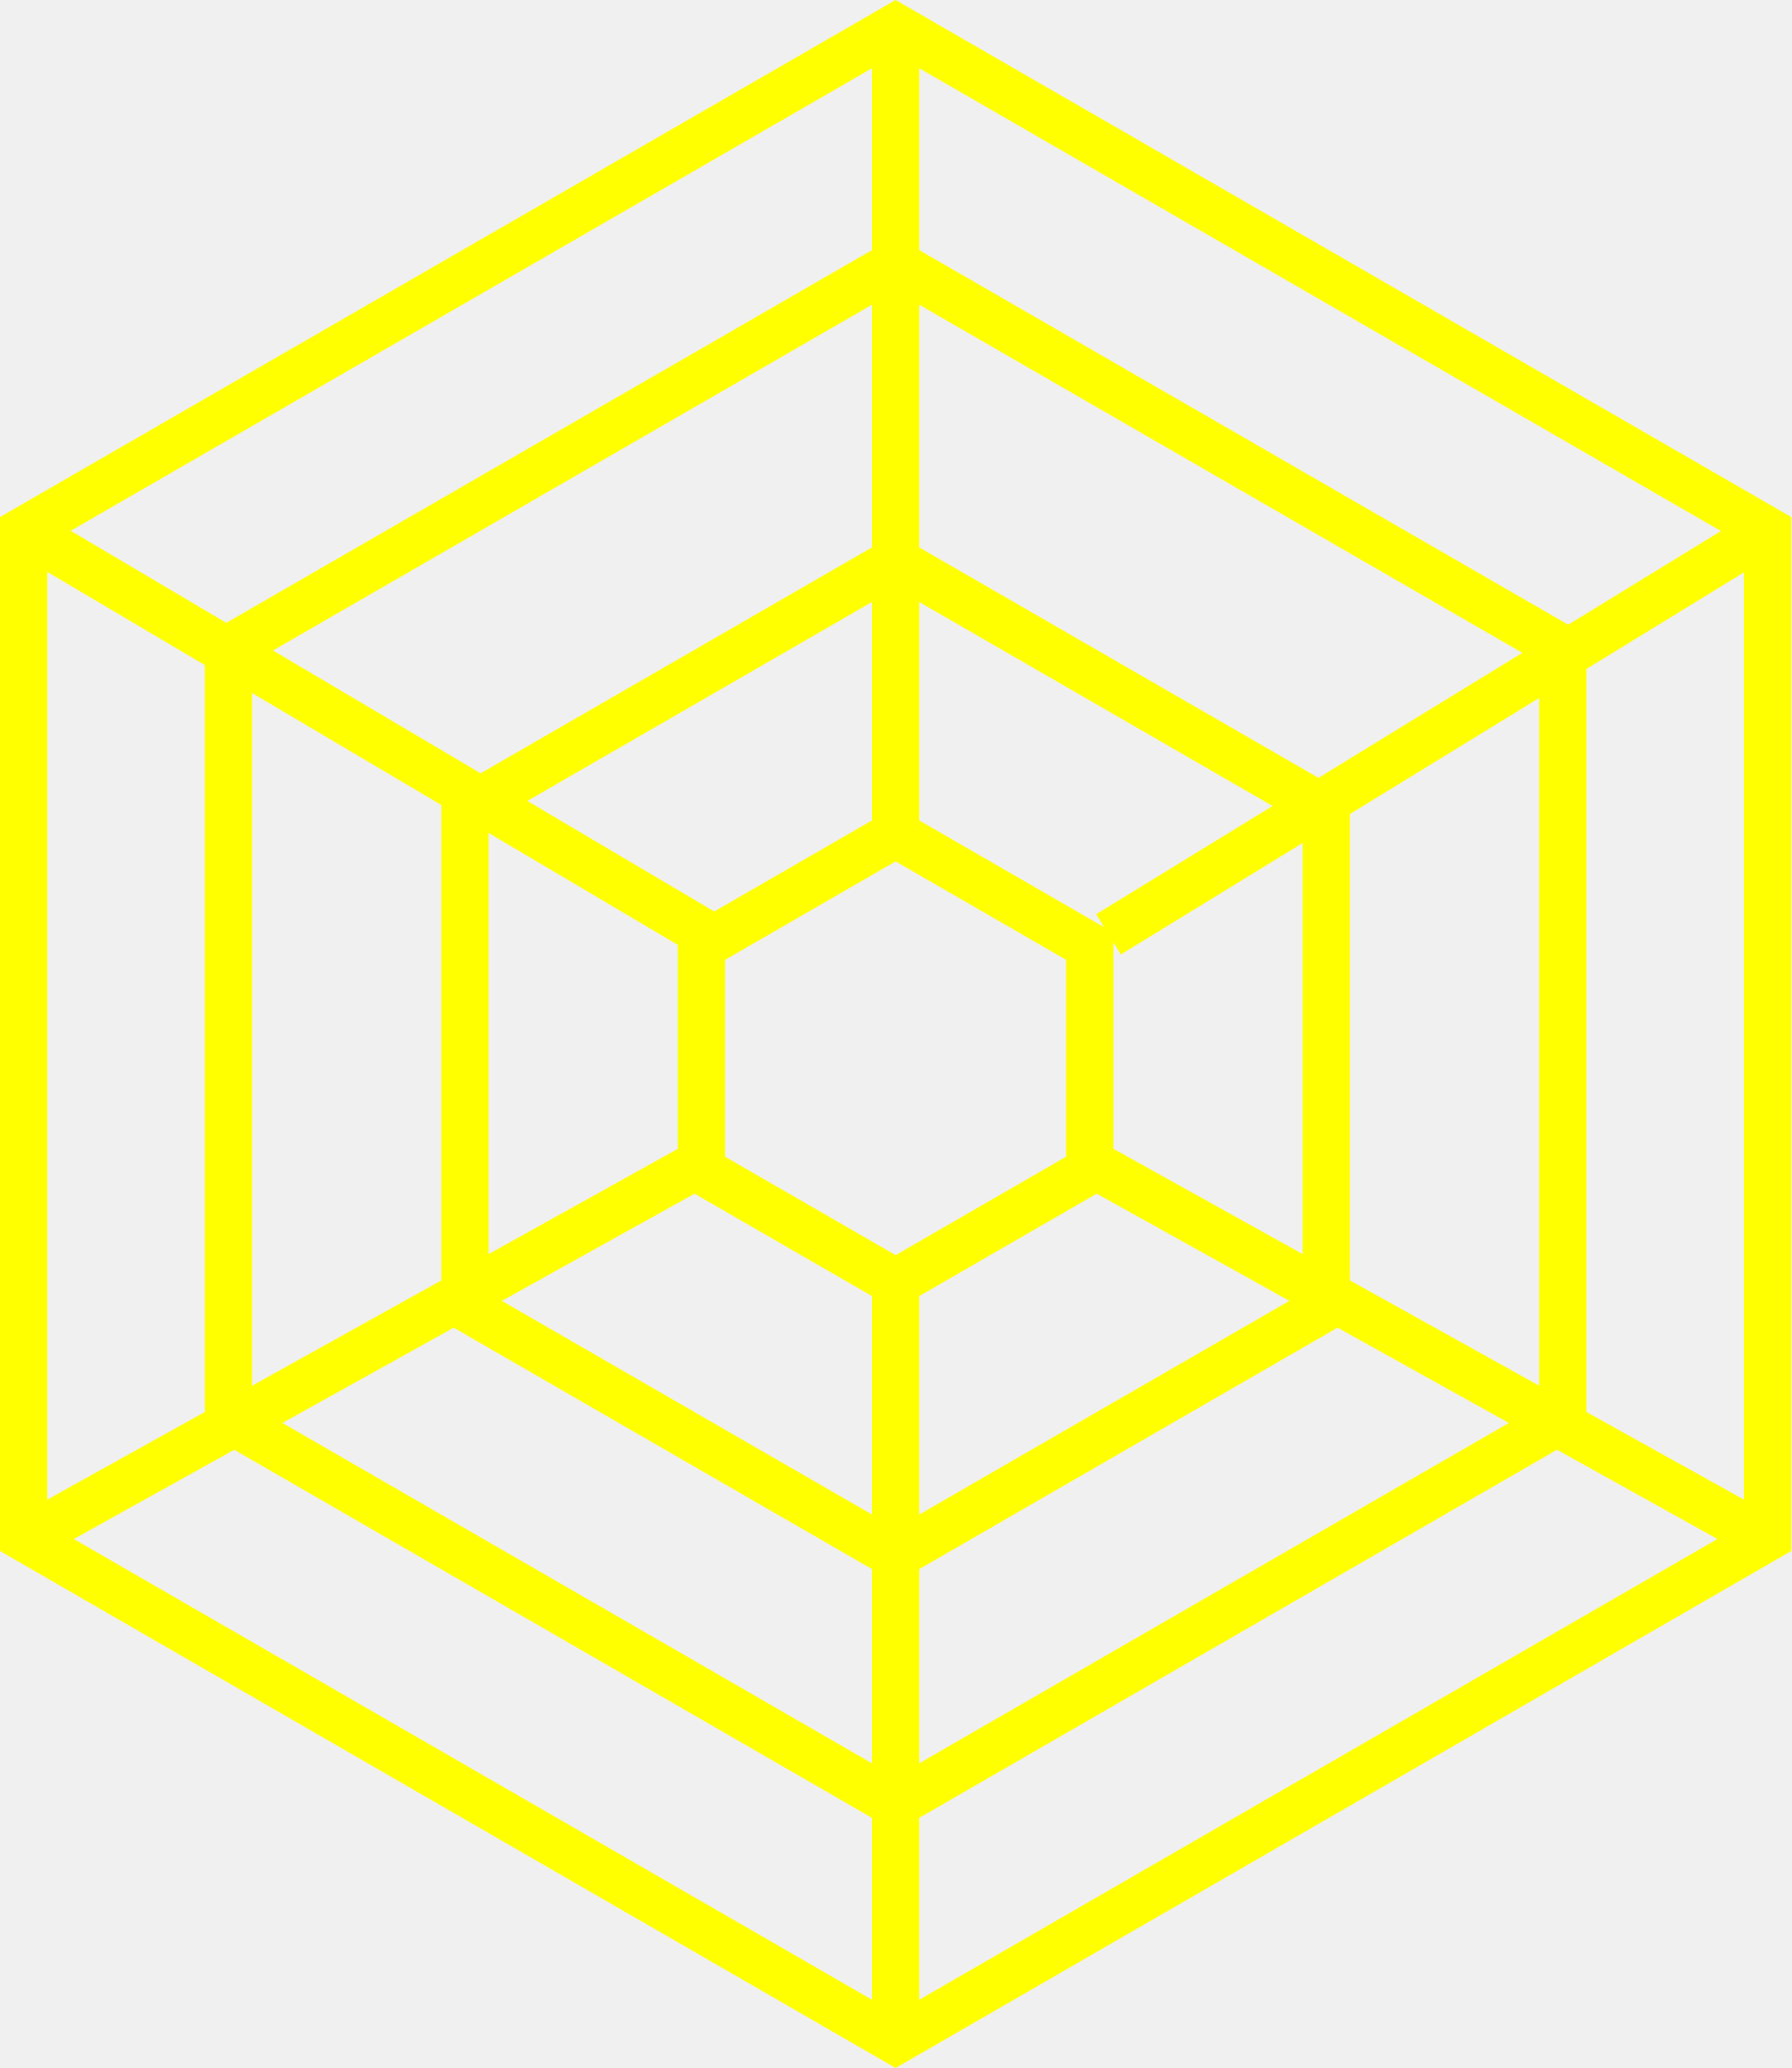
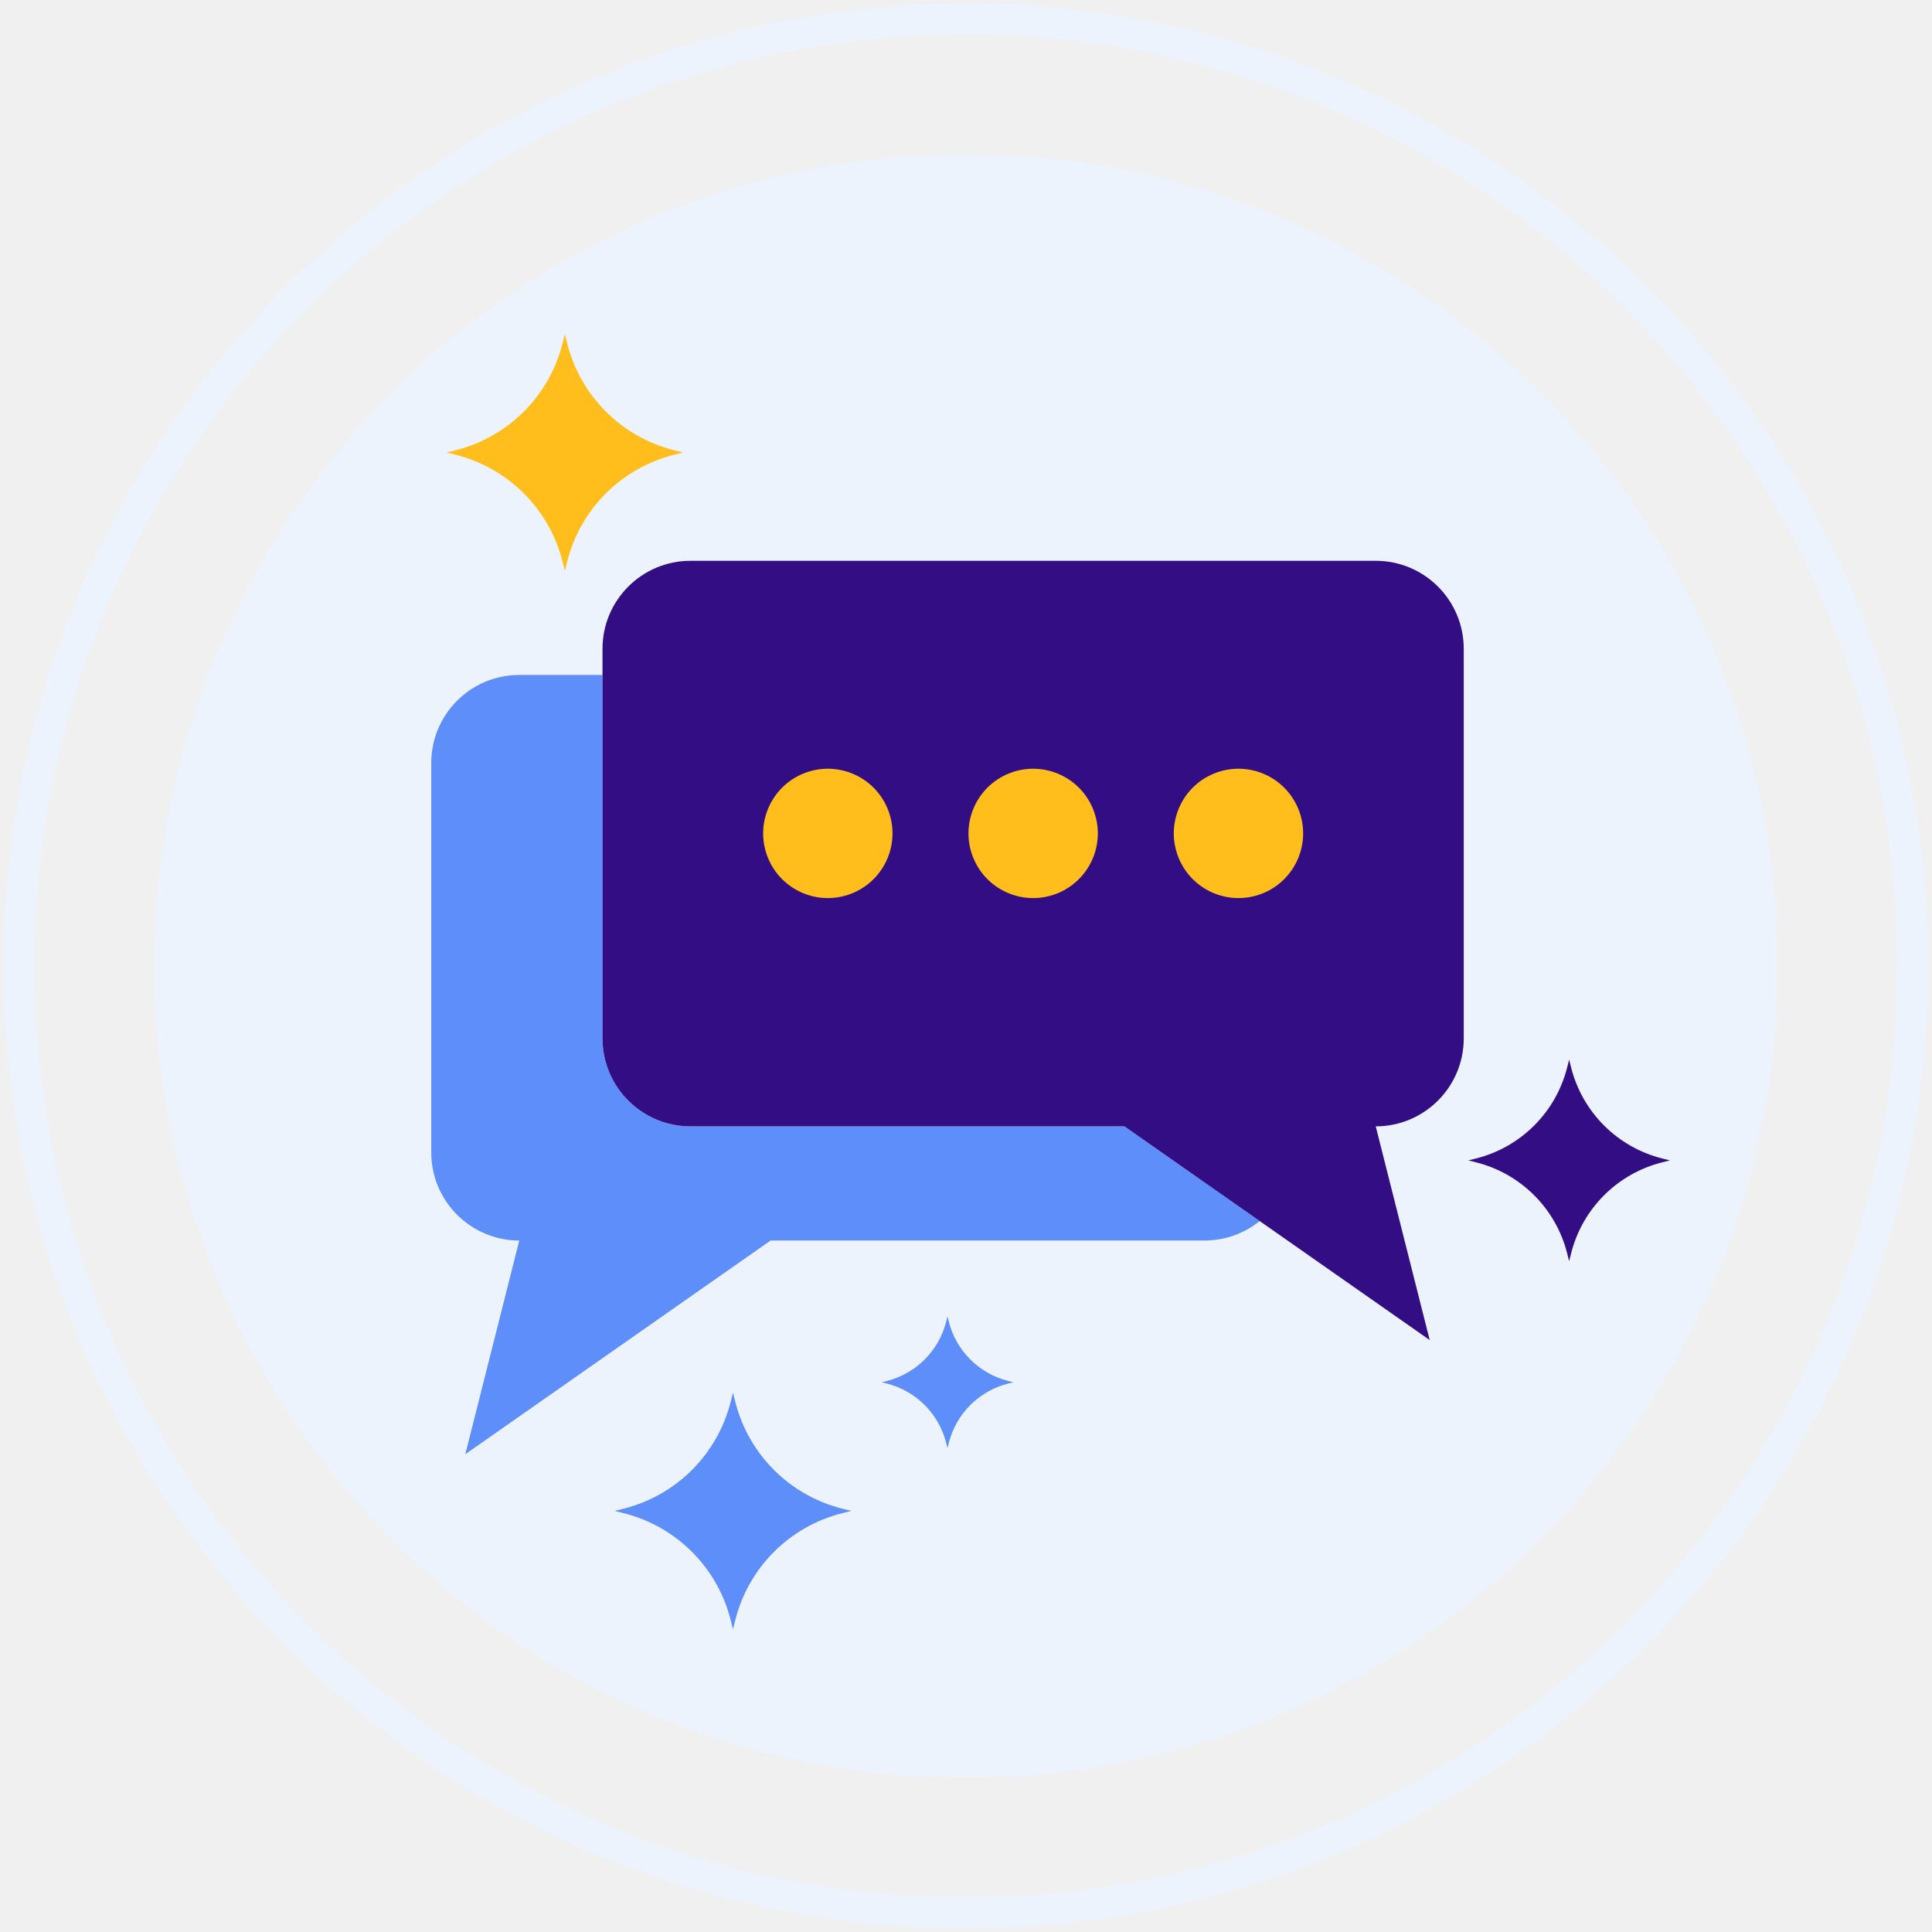
- <svg xmlns="http://www.w3.org/2000/svg" viewBox="538.024 0 422.136 487.435" width="422.136px" height="487.435px">
-   <g transform="matrix(3.784483, 0, 0, 3.784483, 538.0237, 1.1920928955078125e-7)">
-     <svg viewBox="0 0 111.544 128.798" height="128.798" width="111.544">
+ <svg xmlns="http://www.w3.org/2000/svg" version="1.1" id="Layer_1" x="0px" y="0px" viewBox="0 0 512 512" style="enable-background:new 0 0 512 512;" xml:space="preserve">
+   <style type="text/css">
+ 	.st0{fill:#35216D;}
+ 	.st1{fill:#EDF3FC;}
+ 	.st2{fill:#330D84;}
+ 	.st3{fill:#FFBE1B;}
+ 	.st4{fill:#0061F3;}
+ 	.st5{fill:#8C7BFD;}
+ 	.st6{fill:#FFFFFF;}
+ 	.st7{fill:#5932AE;}
+ 	.st8{fill:#1C46C4;}
+ 	.st9{fill:#6857E5;}
+ 	.st10{fill:#5D8EF9;}
+ 	.st11{fill:#8AC9F9;}
+ 	.st12{fill:#FFE37B;}
+ 	.st13{fill:#FFD000;}
+ 	.st14{fill:#2EF39E;}
+ 	.st15{fill:#330D84;stroke:#330D84;stroke-width:0.631;stroke-linecap:round;stroke-linejoin:round;stroke-miterlimit:10;}
+ 	.st16{fill:#FFFFFF;stroke:#FFFFFF;stroke-width:0.737;stroke-linecap:round;stroke-linejoin:round;stroke-miterlimit:10;}
+ 	.st17{fill:none;}
+ 	.st18{fill:#FDB813;}
+ </style>
+   <g>
+     <g>
      <g>
-         <svg version="1.0" x="0" y="0" viewBox="12.13 6.272 75.74 87.456" enable-background="new 0 0 100 100" height="128.798" width="111.544" class="icon-icon-0" data-fill-palette-color="accent" id="icon-0">
-           <g fill="#ffff00" data-fill-palette-color="accent">
-             <g>
-               <path d="M50 6.272L12.13 28.137V71.865L50 93.728 87.87 71.865V28.137zM78.438 32.691L51 16.85V9.159L84.898 28.73zM50 59.352L42.79 55.19V46.864L50 42.701 57.209 46.863V55.189zM49 40.968L42.33 44.819 34.428 40.144 49 31.731zM40.79 46.232V54.857L32.79 59.308V41.498zM41.498 56.753L49 61.083V70.321L33.35 61.286zM51 61.083L58.502 56.752 66.65 61.286 51 70.321zM59.209 54.855V46.125L59.523 46.638 67.21 41.924V59.307zM58.479 44.934L58.814 45.481 51 40.969V31.732L65.94 40.357zM49 29.422L32.453 38.975 23.674 33.781 49 19.159zM30.79 40.315V60.422L22.79 64.873V35.582zM31.313 62.42L49 72.63V80.842L24.071 66.449zM51 72.63L68.687 62.419 75.93 66.449 51 80.842zM69.21 60.421V40.698L77.21 35.791V64.872zM67.879 39.168L51 29.423V19.159L76.5 33.881zM49 16.849L21.699 32.612 15.12 28.719 49 9.159zM20.79 34.398V65.986L14.13 69.691V30.458zM22.034 67.583L49 83.15V90.841L15.251 71.357zM51 83.15L77.966 67.582 84.749 71.357 51 90.842zM79.21 65.985V34.564L85.87 30.479V69.691z" fill="#ffff00" data-fill-palette-color="accent" />
-             </g>
-           </g>
-         </svg>
-         <g />
+         <path class="st1" d="M255.999,40.928c-118.778,0-215.071,96.294-215.071,215.074c0,118.776,96.292,215.068,215.071,215.068     S471.07,374.778,471.07,256.002C471.07,137.222,374.777,40.928,255.999,40.928z" />
      </g>
-     </svg>
+     </g>
+     <g>
+       <g>
+         <path class="st1" d="M255.999,1C115.391,1,1,115.392,1,256.002C1,396.609,115.391,511,255.999,511S511,396.609,511,256.002     C511,115.392,396.607,1,255.999,1z M255.999,502.832c-136.103,0-246.83-110.728-246.83-246.83     c0-136.104,110.727-246.833,246.83-246.833c136.102,0,246.832,110.729,246.832,246.833     C502.831,392.104,392.101,502.832,255.999,502.832z" />
+       </g>
+     </g>
+     <path class="st3" d="M178.665,119.318l2.386,0.598l-2.386,0.598c-13.969,3.5-24.87,14.405-28.369,28.374l-0.601,2.383l-0.599-2.383   c-3.499-13.969-14.403-24.874-28.376-28.374l-2.377-0.598l2.377-0.598c13.973-3.5,24.877-14.408,28.376-28.369l0.599-2.381   l0.601,2.381C153.795,104.91,164.696,115.818,178.665,119.318L178.665,119.318z" />
+     <path class="st10" d="M223.217,399.809l2.386,0.598l-2.386,0.598c-13.969,3.5-24.87,14.405-28.369,28.374l-0.601,2.383   l-0.599-2.383c-3.499-13.969-14.403-24.874-28.376-28.374l-2.377-0.598l2.377-0.598c13.973-3.5,24.877-14.408,28.376-28.369   l0.599-2.381l0.601,2.381C198.347,385.4,209.249,396.309,223.217,399.809L223.217,399.809z" />
+     <path class="st2" d="M440.518,307.009l2.033,0.51l-2.033,0.508c-11.902,2.984-21.19,12.273-24.172,24.176l-0.511,2.029l-0.51-2.029   c-2.98-11.902-12.272-21.191-24.177-24.176l-2.025-0.508l2.025-0.51c11.904-2.982,21.196-12.273,24.177-24.173l0.51-2.027   l0.511,2.027C419.328,294.735,428.615,304.026,440.518,307.009L440.518,307.009z" />
+     <path class="st10" d="M297.973,298.495H182.992c-12.883,0-23.323-10.442-23.323-23.327v-96.296h-22.057   c-12.881,0-23.322,10.445-23.322,23.32v103.229c0,12.885,10.441,23.327,23.322,23.327l-14.3,56.635l80.911-56.635h114.981   c5.538,0,10.622-1.934,14.622-5.158L297.973,298.495z" />
+     <path class="st2" d="M364.585,298.495l14.3,56.635l-80.911-56.635H182.992c-12.883,0-23.323-10.442-23.323-23.327V171.939   c0-12.875,10.441-23.32,23.323-23.32h181.593c12.881,0,23.322,10.445,23.322,23.32v103.229   C387.907,288.054,377.466,298.495,364.585,298.495L364.585,298.495z" />
+     <ellipse transform="matrix(0.9239 -0.3827 0.3827 0.9239 -67.8204 100.7636)" class="st3" cx="219.376" cy="220.86" rx="17.136" ry="17.136" />
+     <ellipse transform="matrix(0.9239 -0.3827 0.3827 0.9239 -63.6787 121.5858)" class="st3" cx="273.787" cy="220.86" rx="17.136" ry="17.136" />
+     <ellipse transform="matrix(0.9239 -0.3827 0.3827 0.9239 -59.5369 142.408)" class="st3" cx="328.198" cy="220.86" rx="17.136" ry="17.136" />
+     <path class="st10" d="M267.223,365.981l1.323,0.333l-1.323,0.331c-7.777,1.947-13.848,8.017-15.793,15.794l-0.332,1.323   l-0.334-1.323c-1.947-7.777-8.016-13.847-15.791-15.794l-1.324-0.331l1.324-0.333c7.775-1.946,13.844-8.017,15.791-15.789   l0.334-1.327l0.332,1.327C253.375,357.964,259.445,364.034,267.223,365.981L267.223,365.981z" />
  </g>
</svg>
